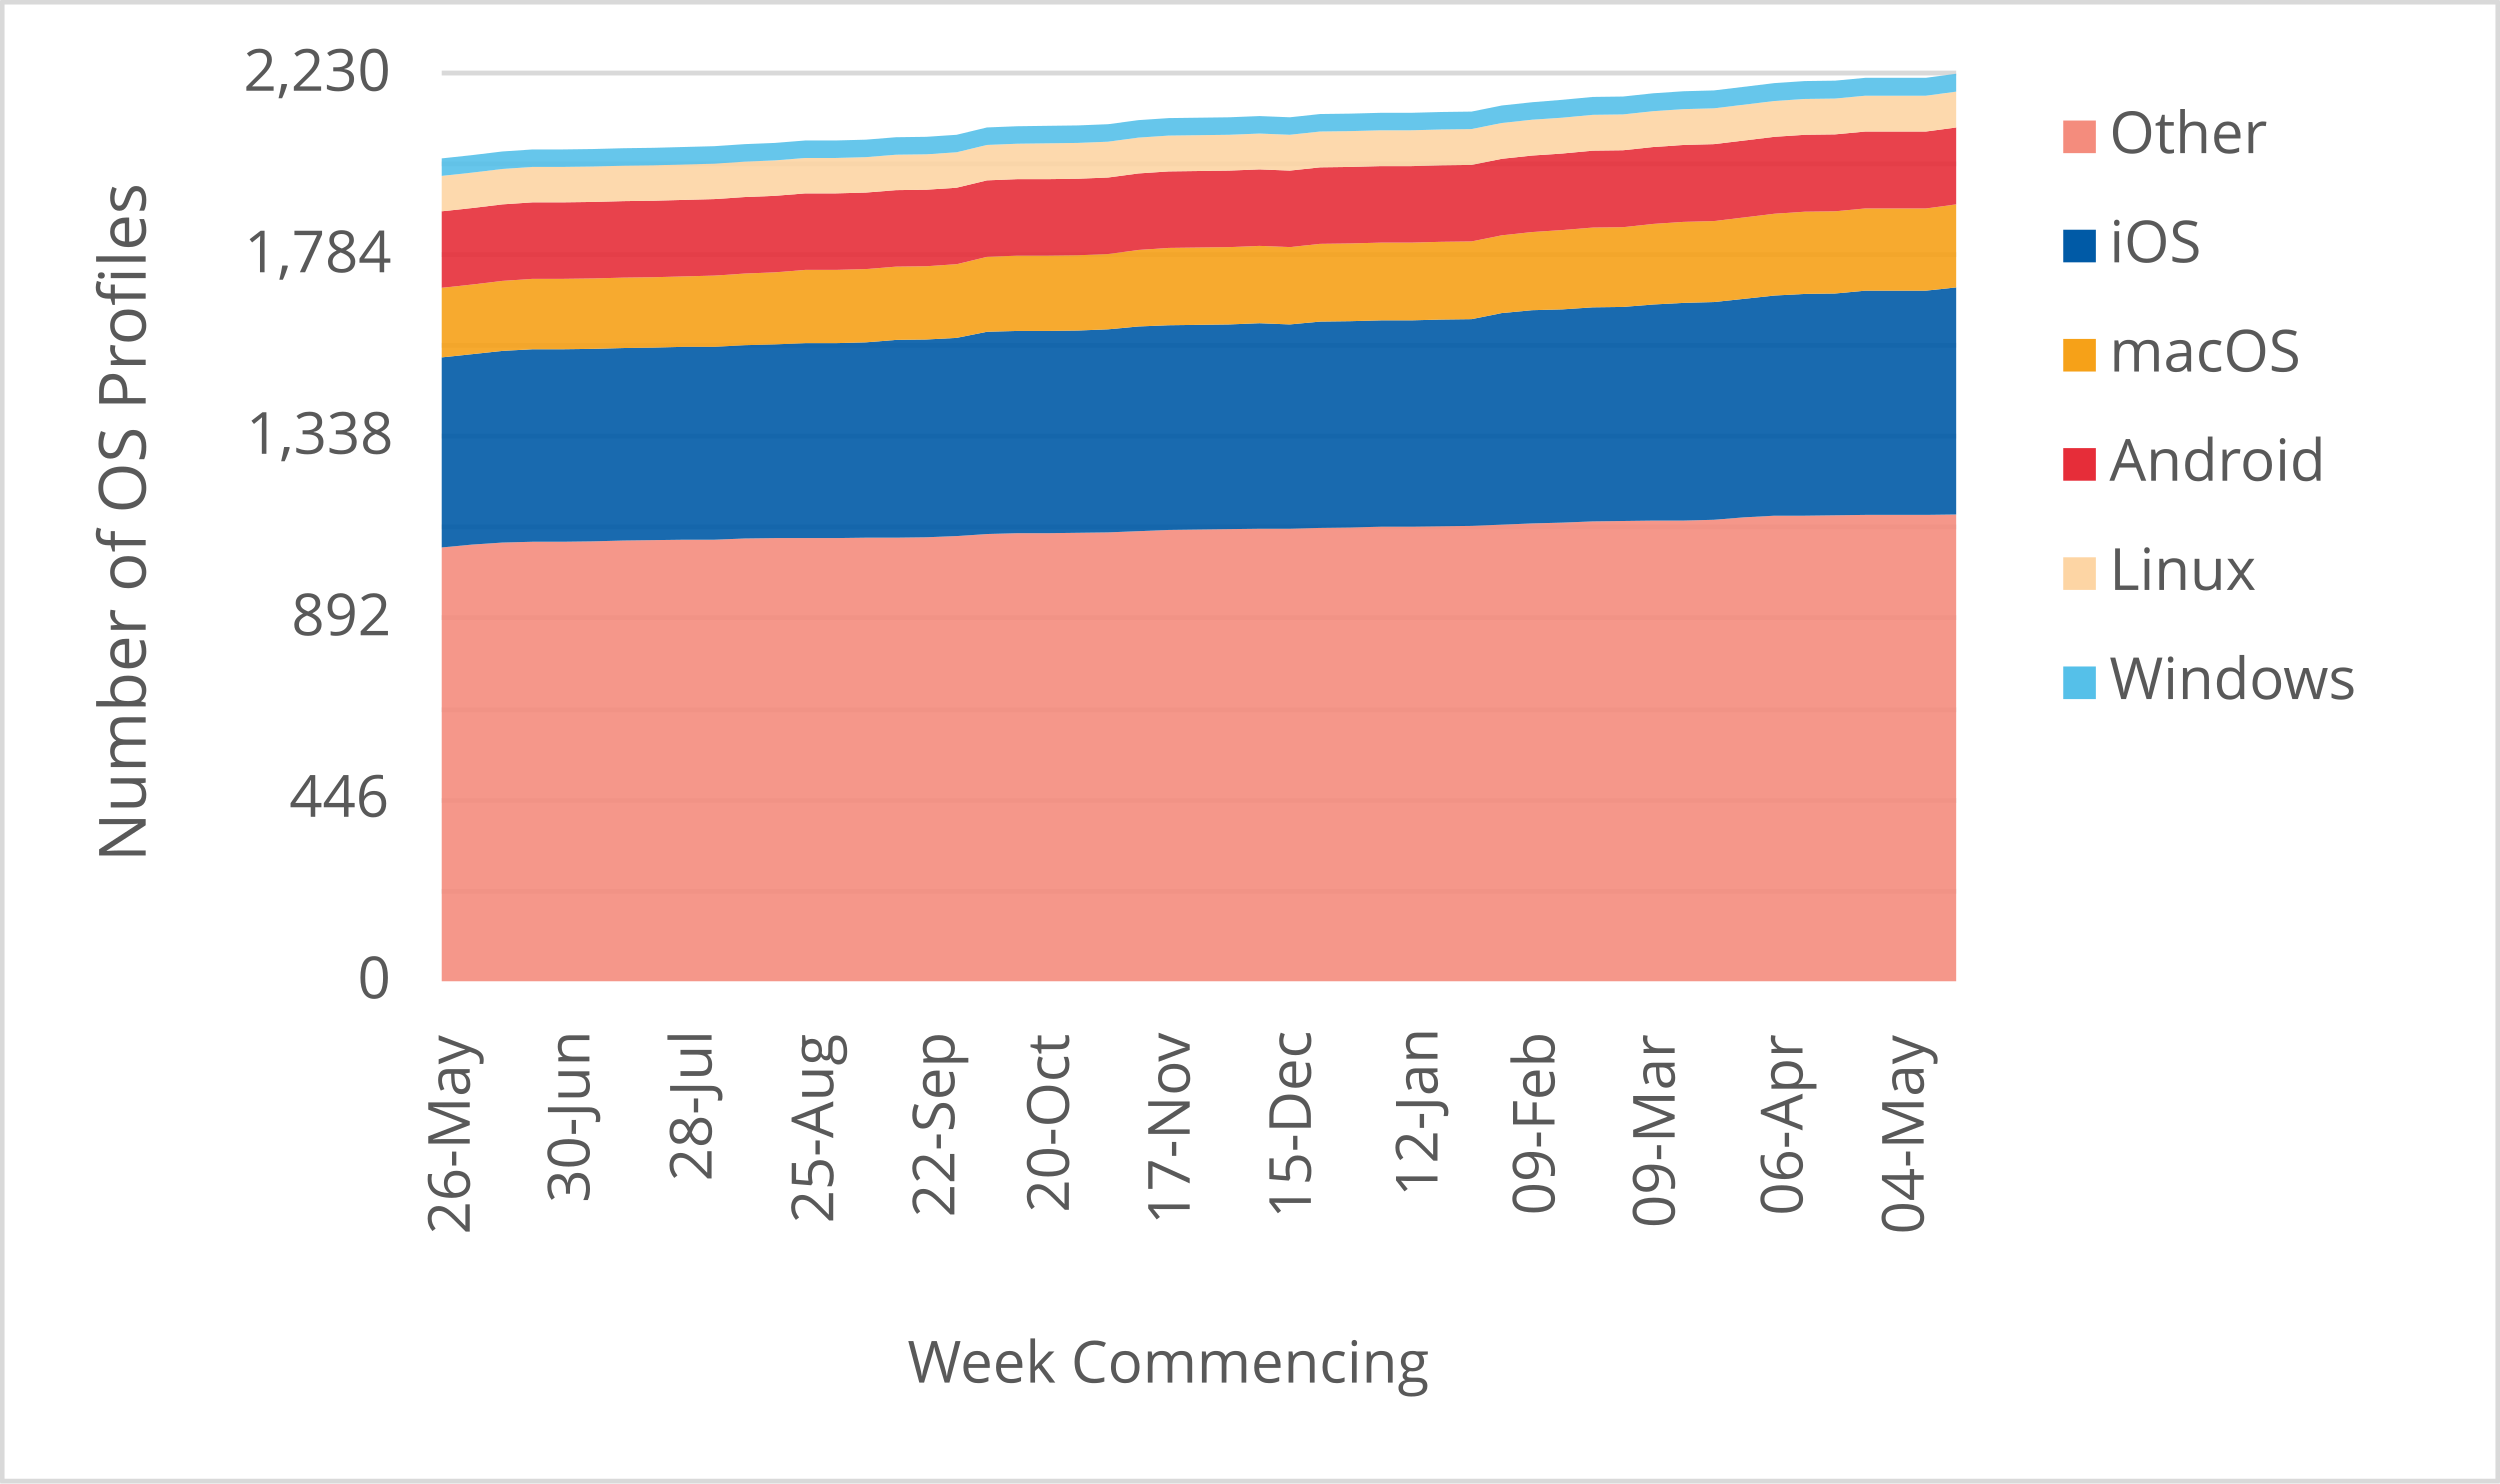
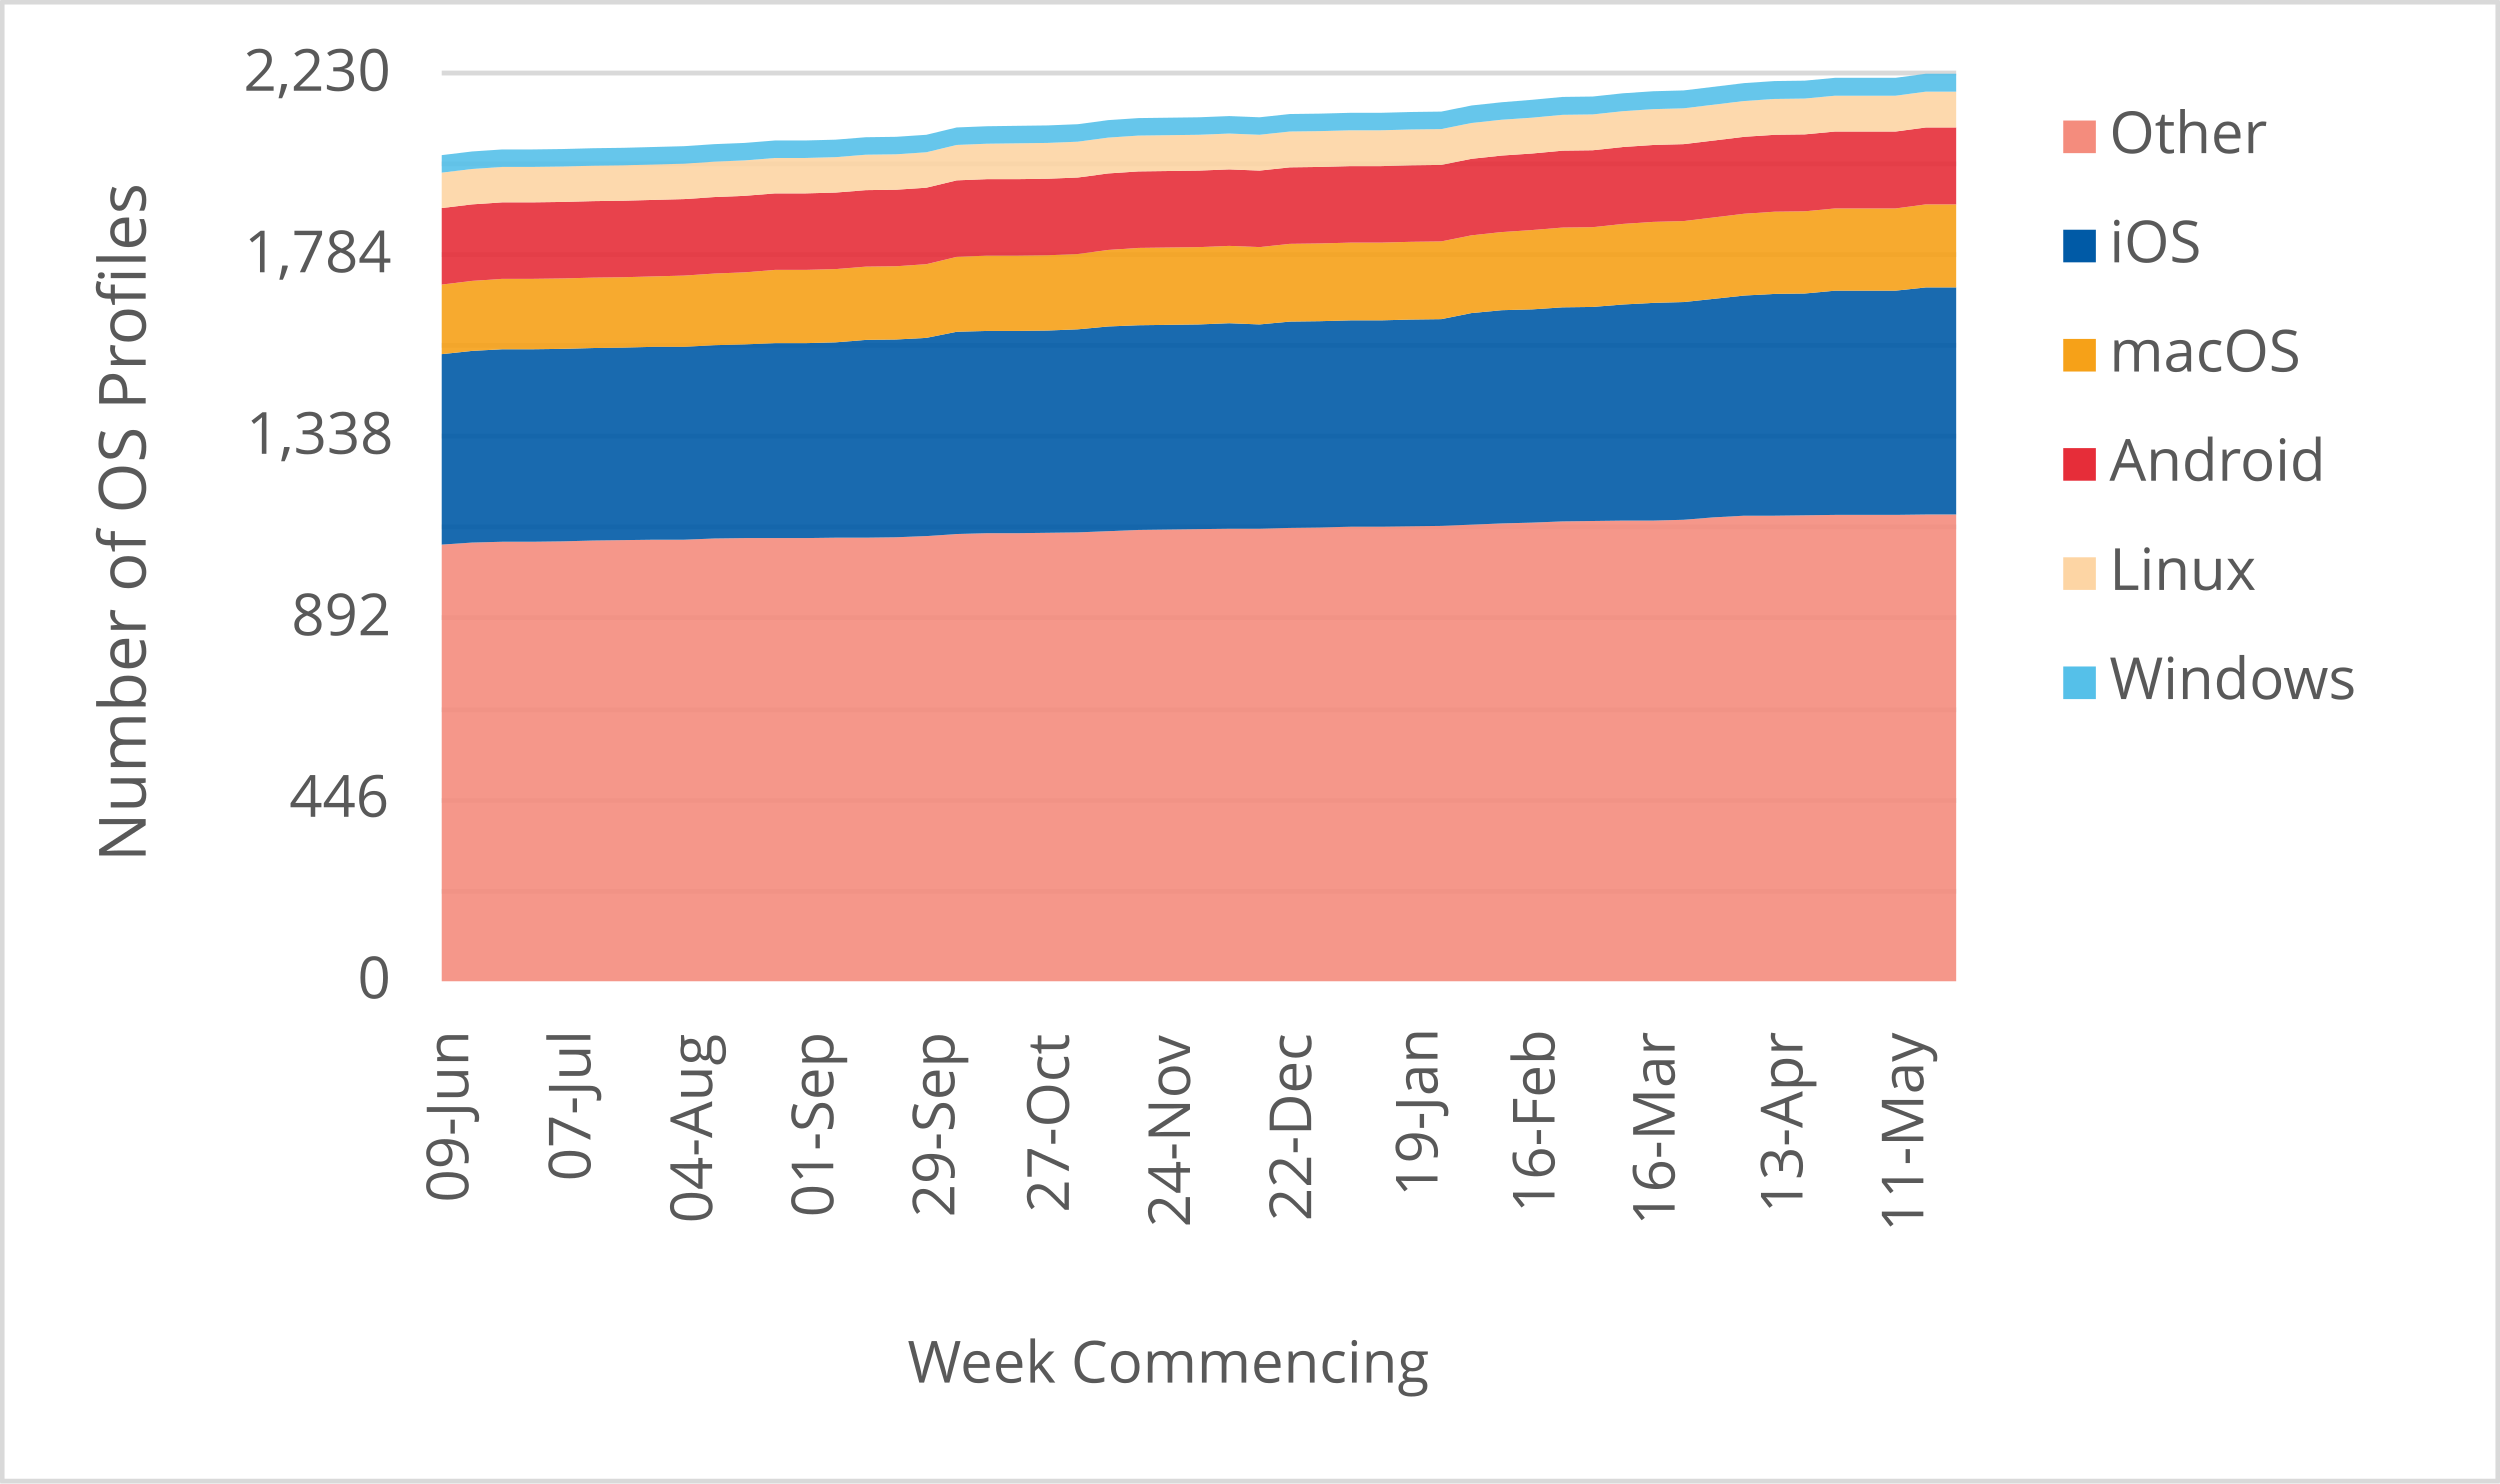
<svg xmlns="http://www.w3.org/2000/svg" width="1763" height="1046" xml:space="preserve" overflow="hidden">
  <defs>
    <clipPath id="clip0">
      <rect x="2917" y="346" width="1763" height="1046" />
    </clipPath>
  </defs>
  <g clip-path="url(#clip0)" transform="translate(-2917 -346)">
    <rect x="2918" y="347" width="1760" height="1043" fill="#FFFFFF" />
    <g>
      <path d="    M3228.5 974.532 4296.5 974.532    M3228.5 910.53 4296.5 910.53    M3228.5 846.528 4296.5 846.528    M3228.5 781.526 4296.5 781.526    M3228.5 717.524 4296.5 717.524    M3228.5 653.522 4296.5 653.522    M3228.5 589.52 4296.5 589.52    M3228.5 525.517 4296.5 525.517    M3228.5 461.515 4296.5 461.515    M3228.5 397.5 4296.5 397.5" stroke="#D9D9D9" stroke-width="3.438" stroke-linejoin="round" stroke-miterlimit="10" fill="none" />
    </g>
    <g>
      <path d="M 1038.5 4296.5 1038.5" stroke="#D9D9D9" stroke-width="3.438" stroke-linejoin="round" stroke-miterlimit="10" fill="none" fill-rule="evenodd" />
    </g>
    <g>
-       <text fill="#595959" font-family="Verdana,Open Sans,DejaVu Sans,sans-serif" font-weight="400" font-size="41" transform="matrix(6.12323e-17 -1 1 6.12323e-17 3248.269 1216.515)">26-May</text>
+       <text fill="#595959" font-family="Verdana,Open Sans,DejaVu Sans,sans-serif" font-weight="400" font-size="41" transform="matrix(6.12323e-17 -1 1 6.12323e-17 3247.218 1194.013)">09-Jun</text>
    </g>
    <g>
-       <text fill="#595959" font-family="Verdana,Open Sans,DejaVu Sans,sans-serif" font-weight="400" font-size="41" transform="matrix(6.12323e-17 -1 1 6.12323e-17 3332.658 1194.173)">30-Jun</text>
+       <text fill="#595959" font-family="Verdana,Open Sans,DejaVu Sans,sans-serif" font-weight="400" font-size="41" transform="matrix(6.12323e-17 -1 1 6.12323e-17 3333.369 1178.999)">07-Jul</text>
    </g>
    <g>
-       <text fill="#595959" font-family="Verdana,Open Sans,DejaVu Sans,sans-serif" font-weight="400" font-size="41" transform="matrix(6.12323e-17 -1 1 6.12323e-17 3418.809 1179.039)">28-Jul</text>
+       <text fill="#595959" font-family="Verdana,Open Sans,DejaVu Sans,sans-serif" font-weight="400" font-size="41" transform="matrix(6.12323e-17 -1 1 6.12323e-17 3419.169 1208.627)">04-Aug</text>
    </g>
    <g>
-       <text fill="#595959" font-family="Verdana,Open Sans,DejaVu Sans,sans-serif" font-weight="400" font-size="41" transform="matrix(6.12323e-17 -1 1 6.12323e-17 3504.589 1208.667)">25-Aug</text>
+       <text fill="#595959" font-family="Verdana,Open Sans,DejaVu Sans,sans-serif" font-weight="400" font-size="41" transform="matrix(6.12323e-17 -1 1 6.12323e-17 3504.609 1204.383)">01-Sep</text>
    </g>
    <g>
-       <text fill="#595959" font-family="Verdana,Open Sans,DejaVu Sans,sans-serif" font-weight="400" font-size="41" transform="matrix(6.12323e-17 -1 1 6.12323e-17 3590.029 1204.423)">22-Sep</text>
+       <text fill="#595959" font-family="Verdana,Open Sans,DejaVu Sans,sans-serif" font-weight="400" font-size="41" transform="matrix(6.12323e-17 -1 1 6.12323e-17 3590.029 1204.423)">29-Sep</text>
    </g>
    <g>
-       <text fill="#595959" font-family="Verdana,Open Sans,DejaVu Sans,sans-serif" font-weight="400" font-size="41" transform="matrix(6.12323e-17 -1 1 6.12323e-17 3670.765 1201.14)">20-Oct</text>
+       <text fill="#595959" font-family="Verdana,Open Sans,DejaVu Sans,sans-serif" font-weight="400" font-size="41" transform="matrix(6.12323e-17 -1 1 6.12323e-17 3670.765 1201.14)">27-Oct</text>
    </g>
    <g>
-       <text fill="#595959" font-family="Verdana,Open Sans,DejaVu Sans,sans-serif" font-weight="400" font-size="41" transform="matrix(6.12323e-17 -1 1 6.12323e-17 3755.974 1209.708)">17-Nov</text>
+       <text fill="#595959" font-family="Verdana,Open Sans,DejaVu Sans,sans-serif" font-weight="400" font-size="41" transform="matrix(6.12323e-17 -1 1 6.12323e-17 3756.185 1211.47)">24-Nov</text>
    </g>
    <g>
-       <text fill="#595959" font-family="Verdana,Open Sans,DejaVu Sans,sans-serif" font-weight="400" font-size="41" transform="matrix(6.12323e-17 -1 1 6.12323e-17 3841.414 1205.364)">15-Dec</text>
+       <text fill="#595959" font-family="Verdana,Open Sans,DejaVu Sans,sans-serif" font-weight="400" font-size="41" transform="matrix(6.12323e-17 -1 1 6.12323e-17 3841.625 1207.126)">22-Dec</text>
    </g>
    <g>
-       <text fill="#595959" font-family="Verdana,Open Sans,DejaVu Sans,sans-serif" font-weight="400" font-size="41" transform="matrix(6.12323e-17 -1 1 6.12323e-17 3930.718 1189.929)">12-Jan</text>
+       <text fill="#595959" font-family="Verdana,Open Sans,DejaVu Sans,sans-serif" font-weight="400" font-size="41" transform="matrix(6.12323e-17 -1 1 6.12323e-17 3930.718 1189.929)">19-Jan</text>
    </g>
    <g>
-       <text fill="#595959" font-family="Verdana,Open Sans,DejaVu Sans,sans-serif" font-weight="400" font-size="41" transform="matrix(6.12323e-17 -1 1 6.12323e-17 4013.235 1203.042)">09-Feb</text>
+       <text fill="#595959" font-family="Verdana,Open Sans,DejaVu Sans,sans-serif" font-weight="400" font-size="41" transform="matrix(6.12323e-17 -1 1 6.12323e-17 4013.235 1201.32)">16-Feb</text>
    </g>
    <g>
-       <text fill="#595959" font-family="Verdana,Open Sans,DejaVu Sans,sans-serif" font-weight="400" font-size="41" transform="matrix(6.12323e-17 -1 1 6.12323e-17 4097.965 1212.011)">09-Mar</text>
+       <text fill="#595959" font-family="Verdana,Open Sans,DejaVu Sans,sans-serif" font-weight="400" font-size="41" transform="matrix(6.12323e-17 -1 1 6.12323e-17 4097.945 1210.289)">16-Mar</text>
    </g>
    <g>
-       <text fill="#595959" font-family="Verdana,Open Sans,DejaVu Sans,sans-serif" font-weight="400" font-size="41" transform="matrix(6.12323e-17 -1 1 6.12323e-17 4188.129 1203.262)">06-Apr</text>
+       <text fill="#595959" font-family="Verdana,Open Sans,DejaVu Sans,sans-serif" font-weight="400" font-size="41" transform="matrix(6.12323e-17 -1 1 6.12323e-17 4188.109 1201.541)">13-Apr</text>
    </g>
    <g>
-       <text fill="#595959" font-family="Verdana,Open Sans,DejaVu Sans,sans-serif" font-weight="400" font-size="41" transform="matrix(6.12323e-17 -1 1 6.12323e-17 4273.569 1216.475)">04-May</text>
+       <text fill="#595959" font-family="Verdana,Open Sans,DejaVu Sans,sans-serif" font-weight="400" font-size="41" transform="matrix(6.12323e-17 -1 1 6.12323e-17 4273.339 1214.753)">11-May</text>
    </g>
    <g>
      <text fill="#595959" font-family="Verdana,Open Sans,DejaVu Sans,sans-serif" font-weight="400" font-size="41" transform="matrix(1 0 0 1 3169.141 1050)">0</text>
    </g>
    <g>
      <text fill="#595959" font-family="Verdana,Open Sans,DejaVu Sans,sans-serif" font-weight="400" font-size="41" transform="matrix(1 0 0 1 3121.034 922)">446</text>
    </g>
    <g>
      <text fill="#595959" font-family="Verdana,Open Sans,DejaVu Sans,sans-serif" font-weight="400" font-size="41" transform="matrix(1 0 0 1 3122.456 794)">892</text>
    </g>
    <g>
      <text fill="#595959" font-family="Verdana,Open Sans,DejaVu Sans,sans-serif" font-weight="400" font-size="41" transform="matrix(1 0 0 1 3090.564 666)">1,338</text>
    </g>
    <g>
      <text fill="#595959" font-family="Verdana,Open Sans,DejaVu Sans,sans-serif" font-weight="400" font-size="41" transform="matrix(1 0 0 1 3089.263 538)">1,784</text>
    </g>
    <g>
      <text fill="#595959" font-family="Verdana,Open Sans,DejaVu Sans,sans-serif" font-weight="400" font-size="41" transform="matrix(1 0 0 1 3088.723 410)">2,230</text>
    </g>
    <g>
      <text fill="#595959" font-family="Verdana,Open Sans,DejaVu Sans,sans-serif" font-weight="400" font-size="41" transform="matrix(1 0 0 1 3556.971 1321)">Week Commencing</text>
    </g>
    <g>
      <text fill="#595959" font-family="Verdana,Open Sans,DejaVu Sans,sans-serif" font-weight="400" font-size="46" transform="matrix(6.12323e-17 -1 1 6.12323e-17 3019.73 953.792)">Number of OS Profiles</text>
    </g>
    <rect x="2918.5" y="347.5" width="1760" height="1043" stroke="#D9D9D9" stroke-width="3.438" stroke-linejoin="round" stroke-miterlimit="10" fill="none" />
    <g>
-       <path d="M3228.5 1038 3249.86 1038 3271.22 1038 3292.58 1038 3313.94 1038 3335.3 1038 3356.66 1038 3378.02 1038 3399.38 1038 3420.74 1038 3442.1 1038 3463.46 1038 3484.82 1038 3506.18 1038 3527.54 1038 3548.9 1038 3570.26 1038 3591.62 1038 3612.98 1038 3634.34 1038 3655.7 1038 3677.06 1038 3698.42 1038 3719.78 1038 3741.14 1038 3762.5 1038 3783.86 1038 3805.22 1038 3826.58 1038 3847.94 1038 3869.3 1038 3890.66 1038 3912.02 1038 3933.38 1038 3954.74 1038 3976.1 1038 3997.46 1038 4018.82 1038 4040.18 1038 4061.54 1038 4082.9 1038 4104.26 1038 4125.62 1038 4146.98 1038 4168.34 1038 4189.7 1038 4211.06 1038 4232.42 1038 4253.78 1038 4275.14 1038 4296.5 1038 4296.5 708.816 4275.14 709.103 4253.78 709.103 4232.42 709.103 4211.06 709.39 4189.7 709.677 4168.34 709.677 4146.98 710.825 4125.62 712.547 4104.26 713.121 4082.9 713.121 4061.54 713.408 4040.18 713.695 4018.82 714.556 3997.46 715.13 3976.1 715.991 3954.74 716.852 3933.38 717.139 3912.02 717.426 3890.66 717.426 3869.3 718 3847.94 718.287 3826.58 718.861 3805.22 718.861 3783.86 719.148 3762.5 719.435 3741.14 719.722 3719.78 720.583 3698.42 721.444 3677.06 721.731 3655.7 722.018 3634.34 722.018 3612.98 722.592 3591.62 724.027 3570.26 724.888 3548.9 725.175 3527.54 725.175 3506.18 725.462 3484.82 725.462 3463.46 725.462 3442.1 725.749 3420.74 726.61 3399.38 726.61 3378.02 726.897 3356.66 727.184 3335.3 727.758 3313.94 728.045 3292.58 728.045 3271.22 728.619 3249.86 730.054 3228.5 732.063 3228.5 1038Z" fill="#f48c7d" opacity="0.9" />
+       <path d="M3228.5 1038 3249.86 1038 3271.22 1038 3292.58 1038 3313.94 1038 3335.3 1038 3356.66 1038 3378.02 1038 3399.38 1038 3420.74 1038 3442.1 1038 3463.46 1038 3484.82 1038 3506.18 1038 3527.54 1038 3548.9 1038 3570.26 1038 3591.62 1038 3612.98 1038 3634.34 1038 3655.7 1038 3677.06 1038 3698.42 1038 3719.78 1038 3741.14 1038 3762.5 1038 3783.86 1038 3805.22 1038 3826.58 1038 3847.94 1038 3869.3 1038 3890.66 1038 3912.02 1038 3933.38 1038 3954.74 1038 3976.1 1038 3997.46 1038 4018.82 1038 4040.18 1038 4061.54 1038 4082.9 1038 4104.26 1038 4125.62 1038 4146.98 1038 4168.34 1038 4189.7 1038 4211.06 1038 4232.42 1038 4253.78 1038 4275.14 1038 4296.5 1038 4296.5 708.816 4275.14 708.816 4253.78 709.103 4232.42 709.103 4211.06 709.103 4189.7 709.39 4168.34 709.677 4146.98 709.677 4125.62 710.825 4104.26 712.547 4082.9 713.121 4061.54 713.121 4040.18 713.408 4018.82 713.695 3997.46 714.556 3976.1 715.13 3954.74 715.991 3933.38 716.852 3912.02 717.139 3890.66 717.426 3869.3 717.426 3847.94 718 3826.58 718.287 3805.22 718.861 3783.86 718.861 3762.5 719.148 3741.14 719.435 3719.78 719.722 3698.42 720.583 3677.06 721.444 3655.7 721.731 3634.34 722.018 3612.98 722.018 3591.62 722.592 3570.26 724.027 3548.9 724.888 3527.54 725.175 3506.18 725.175 3484.82 725.462 3463.46 725.462 3442.1 725.462 3420.74 725.749 3399.38 726.61 3378.02 726.61 3356.66 726.897 3335.3 727.184 3313.94 727.758 3292.58 728.045 3271.22 728.045 3249.86 728.619 3228.5 730.054 3228.5 1038Z" fill="#f48c7d" opacity="0.9" />
    </g>
    <g>
-       <path d="M3228.5 732.063 3249.86 730.054 3271.22 728.619 3292.58 728.045 3313.94 728.045 3335.3 727.758 3356.66 727.184 3378.02 726.897 3399.38 726.61 3420.74 726.61 3442.1 725.749 3463.46 725.462 3484.82 725.462 3506.18 725.462 3527.54 725.175 3548.9 725.175 3570.26 724.888 3591.62 724.027 3612.98 722.592 3634.34 722.018 3655.7 722.018 3677.06 721.731 3698.42 721.444 3719.78 720.583 3741.14 719.722 3762.5 719.435 3783.86 719.148 3805.22 718.861 3826.58 718.861 3847.94 718.287 3869.3 718 3890.66 717.426 3912.02 717.426 3933.38 717.139 3954.74 716.852 3976.1 715.991 3997.46 715.13 4018.82 714.556 4040.18 713.695 4061.54 713.408 4082.9 713.121 4104.26 713.121 4125.62 712.547 4146.98 710.825 4168.34 709.677 4189.7 709.677 4211.06 709.39 4232.42 709.103 4253.78 709.103 4275.14 709.103 4296.5 708.816 4296.5 548.673 4275.14 550.969 4253.78 550.969 4232.42 550.969 4211.06 552.978 4189.7 553.265 4168.34 554.413 4146.98 556.709 4125.62 559.004 4104.26 559.578 4082.9 560.726 4061.54 562.448 4040.18 562.735 4018.82 564.17 3997.46 564.744 3976.1 566.753 3954.74 571.058 3933.38 571.345 3912.02 571.919 3890.66 571.919 3869.3 572.493 3847.94 572.78 3826.58 574.789 3805.22 573.928 3783.86 574.789 3762.5 575.076 3741.14 575.363 3719.78 576.224 3698.42 578.233 3677.06 579.094 3655.7 579.381 3634.34 579.381 3612.98 579.955 3591.62 584.26 3570.26 585.408 3548.9 585.695 3527.54 587.417 3506.18 587.991 3484.82 587.991 3463.46 588.852 3442.1 589.426 3420.74 590.574 3399.38 590.574 3378.02 591.148 3356.66 591.435 3335.3 592.009 3313.94 592.296 3292.58 592.296 3271.22 593.444 3249.86 595.74 3228.5 598.036 3228.5 732.063Z" fill="#005aa6" opacity="0.9" />
+       <path d="M3228.5 730.054 3249.86 728.619 3271.22 728.045 3292.58 728.045 3313.94 727.758 3335.3 727.184 3356.66 726.897 3378.02 726.61 3399.38 726.61 3420.74 725.749 3442.1 725.462 3463.46 725.462 3484.82 725.462 3506.18 725.175 3527.54 725.175 3548.9 724.888 3570.26 724.027 3591.62 722.592 3612.98 722.018 3634.34 722.018 3655.7 721.731 3677.06 721.444 3698.42 720.583 3719.78 719.722 3741.14 719.435 3762.5 719.148 3783.86 718.861 3805.22 718.861 3826.58 718.287 3847.94 718 3869.3 717.426 3890.66 717.426 3912.02 717.139 3933.38 716.852 3954.74 715.991 3976.1 715.13 3997.46 714.556 4018.82 713.695 4040.18 713.408 4061.54 713.121 4082.9 713.121 4104.26 712.547 4125.62 710.825 4146.98 709.677 4168.34 709.677 4189.7 709.39 4211.06 709.103 4232.42 709.103 4253.78 709.103 4275.14 708.816 4296.5 708.816 4296.5 548.673 4275.14 548.673 4253.78 550.969 4232.42 550.969 4211.06 550.969 4189.7 552.978 4168.34 553.265 4146.98 554.413 4125.62 556.709 4104.26 559.004 4082.9 559.578 4061.54 560.726 4040.18 562.448 4018.82 562.735 3997.46 564.17 3976.1 564.744 3954.74 566.753 3933.38 571.058 3912.02 571.345 3890.66 571.919 3869.3 571.919 3847.94 572.493 3826.58 572.78 3805.22 574.789 3783.86 573.928 3762.5 574.789 3741.14 575.076 3719.78 575.363 3698.42 576.224 3677.06 578.233 3655.7 579.094 3634.34 579.381 3612.98 579.381 3591.62 579.955 3570.26 584.26 3548.9 585.408 3527.54 585.695 3506.18 587.417 3484.82 587.991 3463.46 587.991 3442.1 588.852 3420.74 589.426 3399.38 590.574 3378.02 590.574 3356.66 591.148 3335.3 591.435 3313.94 592.009 3292.58 592.296 3271.22 592.296 3249.86 593.444 3228.5 595.74 3228.5 730.054Z" fill="#005aa6" opacity="0.9" />
    </g>
    <g>
-       <path d="M3228.5 598.036 3249.86 595.74 3271.22 593.444 3292.58 592.296 3313.94 592.296 3335.3 592.009 3356.66 591.435 3378.02 591.148 3399.38 590.574 3420.74 590.574 3442.1 589.426 3463.46 588.852 3484.82 587.991 3506.18 587.991 3527.54 587.417 3548.9 585.695 3570.26 585.408 3591.62 584.26 3612.98 579.955 3634.34 579.381 3655.7 579.381 3677.06 579.094 3698.42 578.233 3719.78 576.224 3741.14 575.363 3762.5 575.076 3783.86 574.789 3805.22 573.928 3826.58 574.789 3847.94 572.78 3869.3 572.493 3890.66 571.919 3912.02 571.919 3933.38 571.345 3954.74 571.058 3976.1 566.753 3997.46 564.744 4018.82 564.17 4040.18 562.735 4061.54 562.448 4082.9 560.726 4104.26 559.578 4125.62 559.004 4146.98 556.709 4168.34 554.413 4189.7 553.265 4211.06 552.978 4232.42 550.969 4253.78 550.969 4275.14 550.969 4296.5 548.673 4296.5 490.126 4275.14 492.996 4253.78 492.996 4232.42 492.996 4211.06 495.004 4189.7 495.291 4168.34 496.726 4146.98 499.309 4125.62 501.892 4104.26 502.466 4082.9 503.901 4061.54 506.197 4040.18 506.484 4018.82 508.206 3997.46 509.641 3976.1 511.937 3954.74 516.242 3933.38 516.529 3912.02 517.103 3890.66 517.103 3869.3 517.677 3847.94 517.964 3826.58 520.26 3805.22 519.399 3783.86 520.26 3762.5 520.547 3741.14 520.834 3719.78 522.269 3698.42 525.139 3677.06 526 3655.7 526.287 3634.34 526.287 3612.98 527.148 3591.62 532.314 3570.26 533.749 3548.9 534.036 3527.54 535.758 3506.18 536.332 3484.82 536.332 3463.46 538.054 3442.1 538.915 3420.74 540.35 3399.38 540.924 3378.02 541.498 3356.66 541.785 3335.3 542.359 3313.94 542.646 3292.58 542.646 3271.22 544.081 3249.86 546.664 3228.5 548.96 3228.5 598.036Z" fill="#f6a118" opacity="0.9" />
+       <path d="M3228.5 595.74 3249.86 593.444 3271.22 592.296 3292.58 592.296 3313.94 592.009 3335.3 591.435 3356.66 591.148 3378.02 590.574 3399.38 590.574 3420.74 589.426 3442.1 588.852 3463.46 587.991 3484.82 587.991 3506.18 587.417 3527.54 585.695 3548.9 585.408 3570.26 584.26 3591.62 579.955 3612.98 579.381 3634.34 579.381 3655.7 579.094 3677.06 578.233 3698.42 576.224 3719.78 575.363 3741.14 575.076 3762.5 574.789 3783.86 573.928 3805.22 574.789 3826.58 572.78 3847.94 572.493 3869.3 571.919 3890.66 571.919 3912.02 571.345 3933.38 571.058 3954.74 566.753 3976.1 564.744 3997.46 564.17 4018.82 562.735 4040.18 562.448 4061.54 560.726 4082.9 559.578 4104.26 559.004 4125.62 556.709 4146.98 554.413 4168.34 553.265 4189.7 552.978 4211.06 550.969 4232.42 550.969 4253.78 550.969 4275.14 548.673 4296.5 548.673 4296.5 490.126 4275.14 490.126 4253.78 492.996 4232.42 492.996 4211.06 492.996 4189.7 495.004 4168.34 495.291 4146.98 496.726 4125.62 499.309 4104.26 501.892 4082.9 502.466 4061.54 503.901 4040.18 506.197 4018.82 506.484 3997.46 508.206 3976.1 509.641 3954.74 511.937 3933.38 516.242 3912.02 516.529 3890.66 517.103 3869.3 517.103 3847.94 517.677 3826.58 517.964 3805.22 520.26 3783.86 519.399 3762.5 520.26 3741.14 520.547 3719.78 520.834 3698.42 522.269 3677.06 525.139 3655.7 526 3634.34 526.287 3612.98 526.287 3591.62 527.148 3570.26 532.314 3548.9 533.749 3527.54 534.036 3506.18 535.758 3484.82 536.332 3463.46 536.332 3442.1 538.054 3420.74 538.915 3399.38 540.35 3378.02 540.924 3356.66 541.498 3335.3 541.785 3313.94 542.359 3292.58 542.646 3271.22 542.646 3249.86 544.081 3228.5 546.664 3228.5 595.74Z" fill="#f6a118" opacity="0.9" />
    </g>
    <g>
-       <path d="M3228.5 548.96 3249.86 546.664 3271.22 544.081 3292.58 542.646 3313.94 542.646 3335.3 542.359 3356.66 541.785 3378.02 541.498 3399.38 540.924 3420.74 540.35 3442.1 538.915 3463.46 538.054 3484.82 536.332 3506.18 536.332 3527.54 535.758 3548.9 534.036 3570.26 533.749 3591.62 532.314 3612.98 527.148 3634.34 526.287 3655.7 526.287 3677.06 526 3698.42 525.139 3719.78 522.269 3741.14 520.834 3762.5 520.547 3783.86 520.26 3805.22 519.399 3826.58 520.26 3847.94 517.964 3869.3 517.677 3890.66 517.103 3912.02 517.103 3933.38 516.529 3954.74 516.242 3976.1 511.937 3997.46 509.641 4018.82 508.206 4040.18 506.484 4061.54 506.197 4082.9 503.901 4104.26 502.466 4125.62 501.892 4146.98 499.309 4168.34 496.726 4189.7 495.291 4211.06 495.004 4232.42 492.996 4253.78 492.996 4275.14 492.996 4296.5 490.126 4296.5 435.883 4275.14 438.753 4253.78 438.753 4232.42 438.753 4211.06 440.762 4189.7 441.049 4168.34 442.484 4146.98 445.067 4125.62 447.65 4104.26 448.224 4082.9 449.659 4061.54 451.955 4040.18 452.242 4018.82 454.251 3997.46 455.686 3976.1 457.982 3954.74 462.287 3933.38 462.574 3912.02 463.148 3890.66 463.148 3869.3 463.722 3847.94 464.009 3826.58 466.305 3805.22 465.444 3783.86 466.305 3762.5 466.592 3741.14 466.879 3719.78 468.314 3698.42 471.184 3677.06 472.045 3655.7 472.332 3634.34 472.332 3612.98 473.193 3591.62 478.359 3570.26 479.794 3548.9 480.081 3527.54 481.803 3506.18 482.377 3484.82 482.377 3463.46 484.099 3442.1 484.96 3420.74 486.395 3399.38 486.969 3378.02 487.543 3356.66 487.83 3335.3 488.404 3313.94 488.691 3292.58 488.691 3271.22 490.126 3249.86 492.709 3228.5 495.004 3228.5 548.96Z" fill="#e62d39" opacity="0.9" />
+       <path d="M3228.5 546.664 3249.86 544.081 3271.22 542.646 3292.58 542.646 3313.94 542.359 3335.3 541.785 3356.66 541.498 3378.02 540.924 3399.38 540.35 3420.74 538.915 3442.1 538.054 3463.46 536.332 3484.82 536.332 3506.18 535.758 3527.54 534.036 3548.9 533.749 3570.26 532.314 3591.62 527.148 3612.98 526.287 3634.34 526.287 3655.7 526 3677.06 525.139 3698.42 522.269 3719.78 520.834 3741.14 520.547 3762.5 520.26 3783.86 519.399 3805.22 520.26 3826.58 517.964 3847.94 517.677 3869.3 517.103 3890.66 517.103 3912.02 516.529 3933.38 516.242 3954.74 511.937 3976.1 509.641 3997.46 508.206 4018.82 506.484 4040.18 506.197 4061.54 503.901 4082.9 502.466 4104.26 501.892 4125.62 499.309 4146.98 496.726 4168.34 495.291 4189.7 495.004 4211.06 492.996 4232.42 492.996 4253.78 492.996 4275.14 490.126 4296.5 490.126 4296.5 435.883 4275.14 435.883 4253.78 438.753 4232.42 438.753 4211.06 438.753 4189.7 440.762 4168.34 441.049 4146.98 442.484 4125.62 445.067 4104.26 447.65 4082.9 448.224 4061.54 449.659 4040.18 451.955 4018.82 452.242 3997.46 454.251 3976.1 455.686 3954.74 457.982 3933.38 462.287 3912.02 462.574 3890.66 463.148 3869.3 463.148 3847.94 463.722 3826.58 464.009 3805.22 466.305 3783.86 465.444 3762.5 466.305 3741.14 466.592 3719.78 466.879 3698.42 468.314 3677.06 471.184 3655.7 472.045 3634.34 472.332 3612.98 472.332 3591.62 473.193 3570.26 478.359 3548.9 479.794 3527.54 480.081 3506.18 481.803 3484.82 482.377 3463.46 482.377 3442.1 484.099 3420.74 484.96 3399.38 486.395 3378.02 486.969 3356.66 487.543 3335.3 487.83 3313.94 488.404 3292.58 488.691 3271.22 488.691 3249.86 490.126 3228.5 492.709 3228.5 546.664Z" fill="#e62d39" opacity="0.9" />
    </g>
    <g>
-       <path d="M3228.5 495.004 3249.86 492.709 3271.22 490.126 3292.58 488.691 3313.94 488.691 3335.3 488.404 3356.66 487.83 3378.02 487.543 3399.38 486.969 3420.74 486.395 3442.1 484.96 3463.46 484.099 3484.82 482.377 3506.18 482.377 3527.54 481.803 3548.9 480.081 3570.26 479.794 3591.62 478.359 3612.98 473.193 3634.34 472.332 3655.7 472.332 3677.06 472.045 3698.42 471.184 3719.78 468.314 3741.14 466.879 3762.5 466.592 3783.86 466.305 3805.22 465.444 3826.58 466.305 3847.94 464.009 3869.3 463.722 3890.66 463.148 3912.02 463.148 3933.38 462.574 3954.74 462.287 3976.1 457.982 3997.46 455.686 4018.82 454.251 4040.18 452.242 4061.54 451.955 4082.9 449.659 4104.26 448.224 4125.62 447.65 4146.98 445.067 4168.34 442.484 4189.7 441.049 4211.06 440.762 4232.42 438.753 4253.78 438.753 4275.14 438.753 4296.5 435.883 4296.5 410.628 4275.14 413.498 4253.78 413.498 4232.42 413.498 4211.06 415.507 4189.7 415.794 4168.34 417.229 4146.98 419.812 4125.62 422.395 4104.26 422.969 4082.9 424.404 4061.54 426.7 4040.18 426.987 4018.82 428.996 3997.46 430.43 3976.1 432.726 3954.74 437.031 3933.38 437.318 3912.02 437.892 3890.66 437.892 3869.3 438.466 3847.94 438.753 3826.58 441.049 3805.22 440.188 3783.86 441.049 3762.5 441.336 3741.14 441.623 3719.78 443.058 3698.42 445.928 3677.06 446.789 3655.7 447.076 3634.34 447.363 3612.98 448.224 3591.62 453.39 3570.26 454.825 3548.9 455.112 3527.54 456.834 3506.18 457.408 3484.82 457.408 3463.46 459.13 3442.1 459.991 3420.74 461.426 3399.38 462 3378.02 462.574 3356.66 462.861 3335.3 463.435 3313.94 463.722 3292.58 463.722 3271.22 465.157 3249.86 467.74 3228.5 470.036 3228.5 495.004Z" fill="#fdd5a4" opacity="0.9" />
+       <path d="M3228.5 492.709 3249.86 490.126 3271.22 488.691 3292.58 488.691 3313.94 488.404 3335.3 487.83 3356.66 487.543 3378.02 486.969 3399.38 486.395 3420.74 484.96 3442.1 484.099 3463.46 482.377 3484.82 482.377 3506.18 481.803 3527.54 480.081 3548.9 479.794 3570.26 478.359 3591.62 473.193 3612.98 472.332 3634.34 472.332 3655.7 472.045 3677.06 471.184 3698.42 468.314 3719.78 466.879 3741.14 466.592 3762.5 466.305 3783.86 465.444 3805.22 466.305 3826.58 464.009 3847.94 463.722 3869.3 463.148 3890.66 463.148 3912.02 462.574 3933.38 462.287 3954.74 457.982 3976.1 455.686 3997.46 454.251 4018.82 452.242 4040.18 451.955 4061.54 449.659 4082.9 448.224 4104.26 447.65 4125.62 445.067 4146.98 442.484 4168.34 441.049 4189.7 440.762 4211.06 438.753 4232.42 438.753 4253.78 438.753 4275.14 435.883 4296.5 435.883 4296.5 410.628 4275.14 410.628 4253.78 413.498 4232.42 413.498 4211.06 413.498 4189.7 415.507 4168.34 415.794 4146.98 417.229 4125.62 419.812 4104.26 422.395 4082.9 422.969 4061.54 424.404 4040.18 426.7 4018.82 426.987 3997.46 428.996 3976.1 430.43 3954.74 432.726 3933.38 437.031 3912.02 437.318 3890.66 437.892 3869.3 437.892 3847.94 438.466 3826.58 438.753 3805.22 441.049 3783.86 440.188 3762.5 441.049 3741.14 441.336 3719.78 441.623 3698.42 443.058 3677.06 445.928 3655.7 446.789 3634.34 447.076 3612.98 447.363 3591.62 448.224 3570.26 453.39 3548.9 454.825 3527.54 455.112 3506.18 456.834 3484.82 457.408 3463.46 457.408 3442.1 459.13 3420.74 459.991 3399.38 461.426 3378.02 462 3356.66 462.574 3335.3 462.861 3313.94 463.435 3292.58 463.722 3271.22 463.722 3249.86 465.157 3228.5 467.74 3228.5 492.709Z" fill="#fdd5a4" opacity="0.9" />
    </g>
    <g>
-       <path d="M3228.5 470.036 3249.86 467.74 3271.22 465.157 3292.58 463.722 3313.94 463.722 3335.3 463.435 3356.66 462.861 3378.02 462.574 3399.38 462 3420.74 461.426 3442.1 459.991 3463.46 459.13 3484.82 457.408 3506.18 457.408 3527.54 456.834 3548.9 455.112 3570.26 454.825 3591.62 453.39 3612.98 448.224 3634.34 447.363 3655.7 447.076 3677.06 446.789 3698.42 445.928 3719.78 443.058 3741.14 441.623 3762.5 441.336 3783.86 441.049 3805.22 440.188 3826.58 441.049 3847.94 438.753 3869.3 438.466 3890.66 437.892 3912.02 437.892 3933.38 437.318 3954.74 437.031 3976.1 432.726 3997.46 430.43 4018.82 428.996 4040.18 426.987 4061.54 426.7 4082.9 424.404 4104.26 422.969 4125.62 422.395 4146.98 419.812 4168.34 417.229 4189.7 415.794 4211.06 415.507 4232.42 413.498 4253.78 413.498 4275.14 413.498 4296.5 410.628 4296.5 398 4275.14 400.87 4253.78 400.87 4232.42 400.87 4211.06 402.879 4189.7 403.166 4168.34 404.601 4146.98 407.184 4125.62 409.767 4104.26 410.341 4082.9 411.776 4061.54 414.072 4040.18 414.359 4018.82 416.368 3997.46 418.09 3976.1 420.386 3954.74 424.691 3933.38 424.978 3912.02 425.552 3890.66 425.552 3869.3 426.126 3847.94 426.413 3826.58 428.709 3805.22 427.848 3783.86 428.709 3762.5 428.996 3741.14 429.283 3719.78 430.717 3698.42 433.587 3677.06 434.448 3655.7 434.735 3634.34 435.022 3612.98 435.883 3591.62 441.049 3570.26 442.484 3548.9 442.771 3527.54 444.493 3506.18 445.067 3484.82 445.067 3463.46 446.789 3442.1 447.65 3420.74 449.085 3399.38 449.659 3378.02 450.233 3356.66 450.52 3335.3 451.094 3313.94 451.381 3292.58 451.381 3271.22 452.816 3249.86 455.399 3228.5 457.695 3228.5 470.036Z" fill="#55c0e9" opacity="0.9" />
+       <path d="M3228.5 467.74 3249.86 465.157 3271.22 463.722 3292.58 463.722 3313.94 463.435 3335.3 462.861 3356.66 462.574 3378.02 462 3399.38 461.426 3420.74 459.991 3442.1 459.13 3463.46 457.408 3484.82 457.408 3506.18 456.834 3527.54 455.112 3548.9 454.825 3570.26 453.39 3591.62 448.224 3612.98 447.363 3634.34 447.076 3655.7 446.789 3677.06 445.928 3698.42 443.058 3719.78 441.623 3741.14 441.336 3762.5 441.049 3783.86 440.188 3805.22 441.049 3826.58 438.753 3847.94 438.466 3869.3 437.892 3890.66 437.892 3912.02 437.318 3933.38 437.031 3954.74 432.726 3976.1 430.43 3997.46 428.996 4018.82 426.987 4040.18 426.7 4061.54 424.404 4082.9 422.969 4104.26 422.395 4125.62 419.812 4146.98 417.229 4168.34 415.794 4189.7 415.507 4211.06 413.498 4232.42 413.498 4253.78 413.498 4275.14 410.628 4296.5 410.628 4296.5 398 4275.14 398 4253.78 400.87 4232.42 400.87 4211.06 400.87 4189.7 402.879 4168.34 403.166 4146.98 404.601 4125.62 407.184 4104.26 409.767 4082.9 410.341 4061.54 411.776 4040.18 414.072 4018.82 414.359 3997.46 416.368 3976.1 418.09 3954.74 420.386 3933.38 424.691 3912.02 424.978 3890.66 425.552 3869.3 425.552 3847.94 426.126 3826.58 426.413 3805.22 428.709 3783.86 427.848 3762.5 428.709 3741.14 428.996 3719.78 429.283 3698.42 430.717 3677.06 433.587 3655.7 434.448 3634.34 434.735 3612.98 435.022 3591.62 435.883 3570.26 441.049 3548.9 442.484 3527.54 442.771 3506.18 444.493 3484.82 445.067 3463.46 445.067 3442.1 446.789 3420.74 447.65 3399.38 449.085 3378.02 449.659 3356.66 450.233 3335.3 450.52 3313.94 451.094 3292.58 451.381 3271.22 451.381 3249.86 452.816 3228.5 455.399 3228.5 467.74Z" fill="#55c0e9" opacity="0.9" />
    </g>
    <g>
      <rect x="4372" y="431" width="23" height="23" fill="#f48c7d" />
    </g>
    <g>
      <text fill="#595959" font-family="Verdana,Open Sans,DejaVu Sans,sans-serif" font-weight="400" font-size="41" transform="matrix(1 0 0 1 4404.56 454)">Other</text>
    </g>
    <g>
      <rect x="4372" y="508" width="23" height="23" fill="#005aa6" />
    </g>
    <g>
      <text fill="#595959" font-family="Verdana,Open Sans,DejaVu Sans,sans-serif" font-weight="400" font-size="41" transform="matrix(1 0 0 1 4404.56 531)">iOS</text>
    </g>
    <g>
      <rect x="4372" y="585" width="23" height="23" fill="#f6a118" />
    </g>
    <g>
      <text fill="#595959" font-family="Verdana,Open Sans,DejaVu Sans,sans-serif" font-weight="400" font-size="41" transform="matrix(1 0 0 1 4404.56 608)">macOS</text>
    </g>
    <g>
      <rect x="4372" y="662" width="23" height="23" fill="#e62d39" />
    </g>
    <g>
      <text fill="#595959" font-family="Verdana,Open Sans,DejaVu Sans,sans-serif" font-weight="400" font-size="41" transform="matrix(1 0 0 1 4404.56 685)">Android</text>
    </g>
    <g>
      <rect x="4372" y="739" width="23" height="23" fill="#fdd5a4" />
    </g>
    <g>
      <text fill="#595959" font-family="Verdana,Open Sans,DejaVu Sans,sans-serif" font-weight="400" font-size="41" transform="matrix(1 0 0 1 4404.56 762)">Linux</text>
    </g>
    <g>
      <rect x="4372" y="816" width="23" height="23" fill="#55c0e9" />
    </g>
    <g>
      <text fill="#595959" font-family="Verdana,Open Sans,DejaVu Sans,sans-serif" font-weight="400" font-size="41" transform="matrix(1 0 0 1 4404.56 839)">Windows</text>
    </g>
  </g>
</svg>
